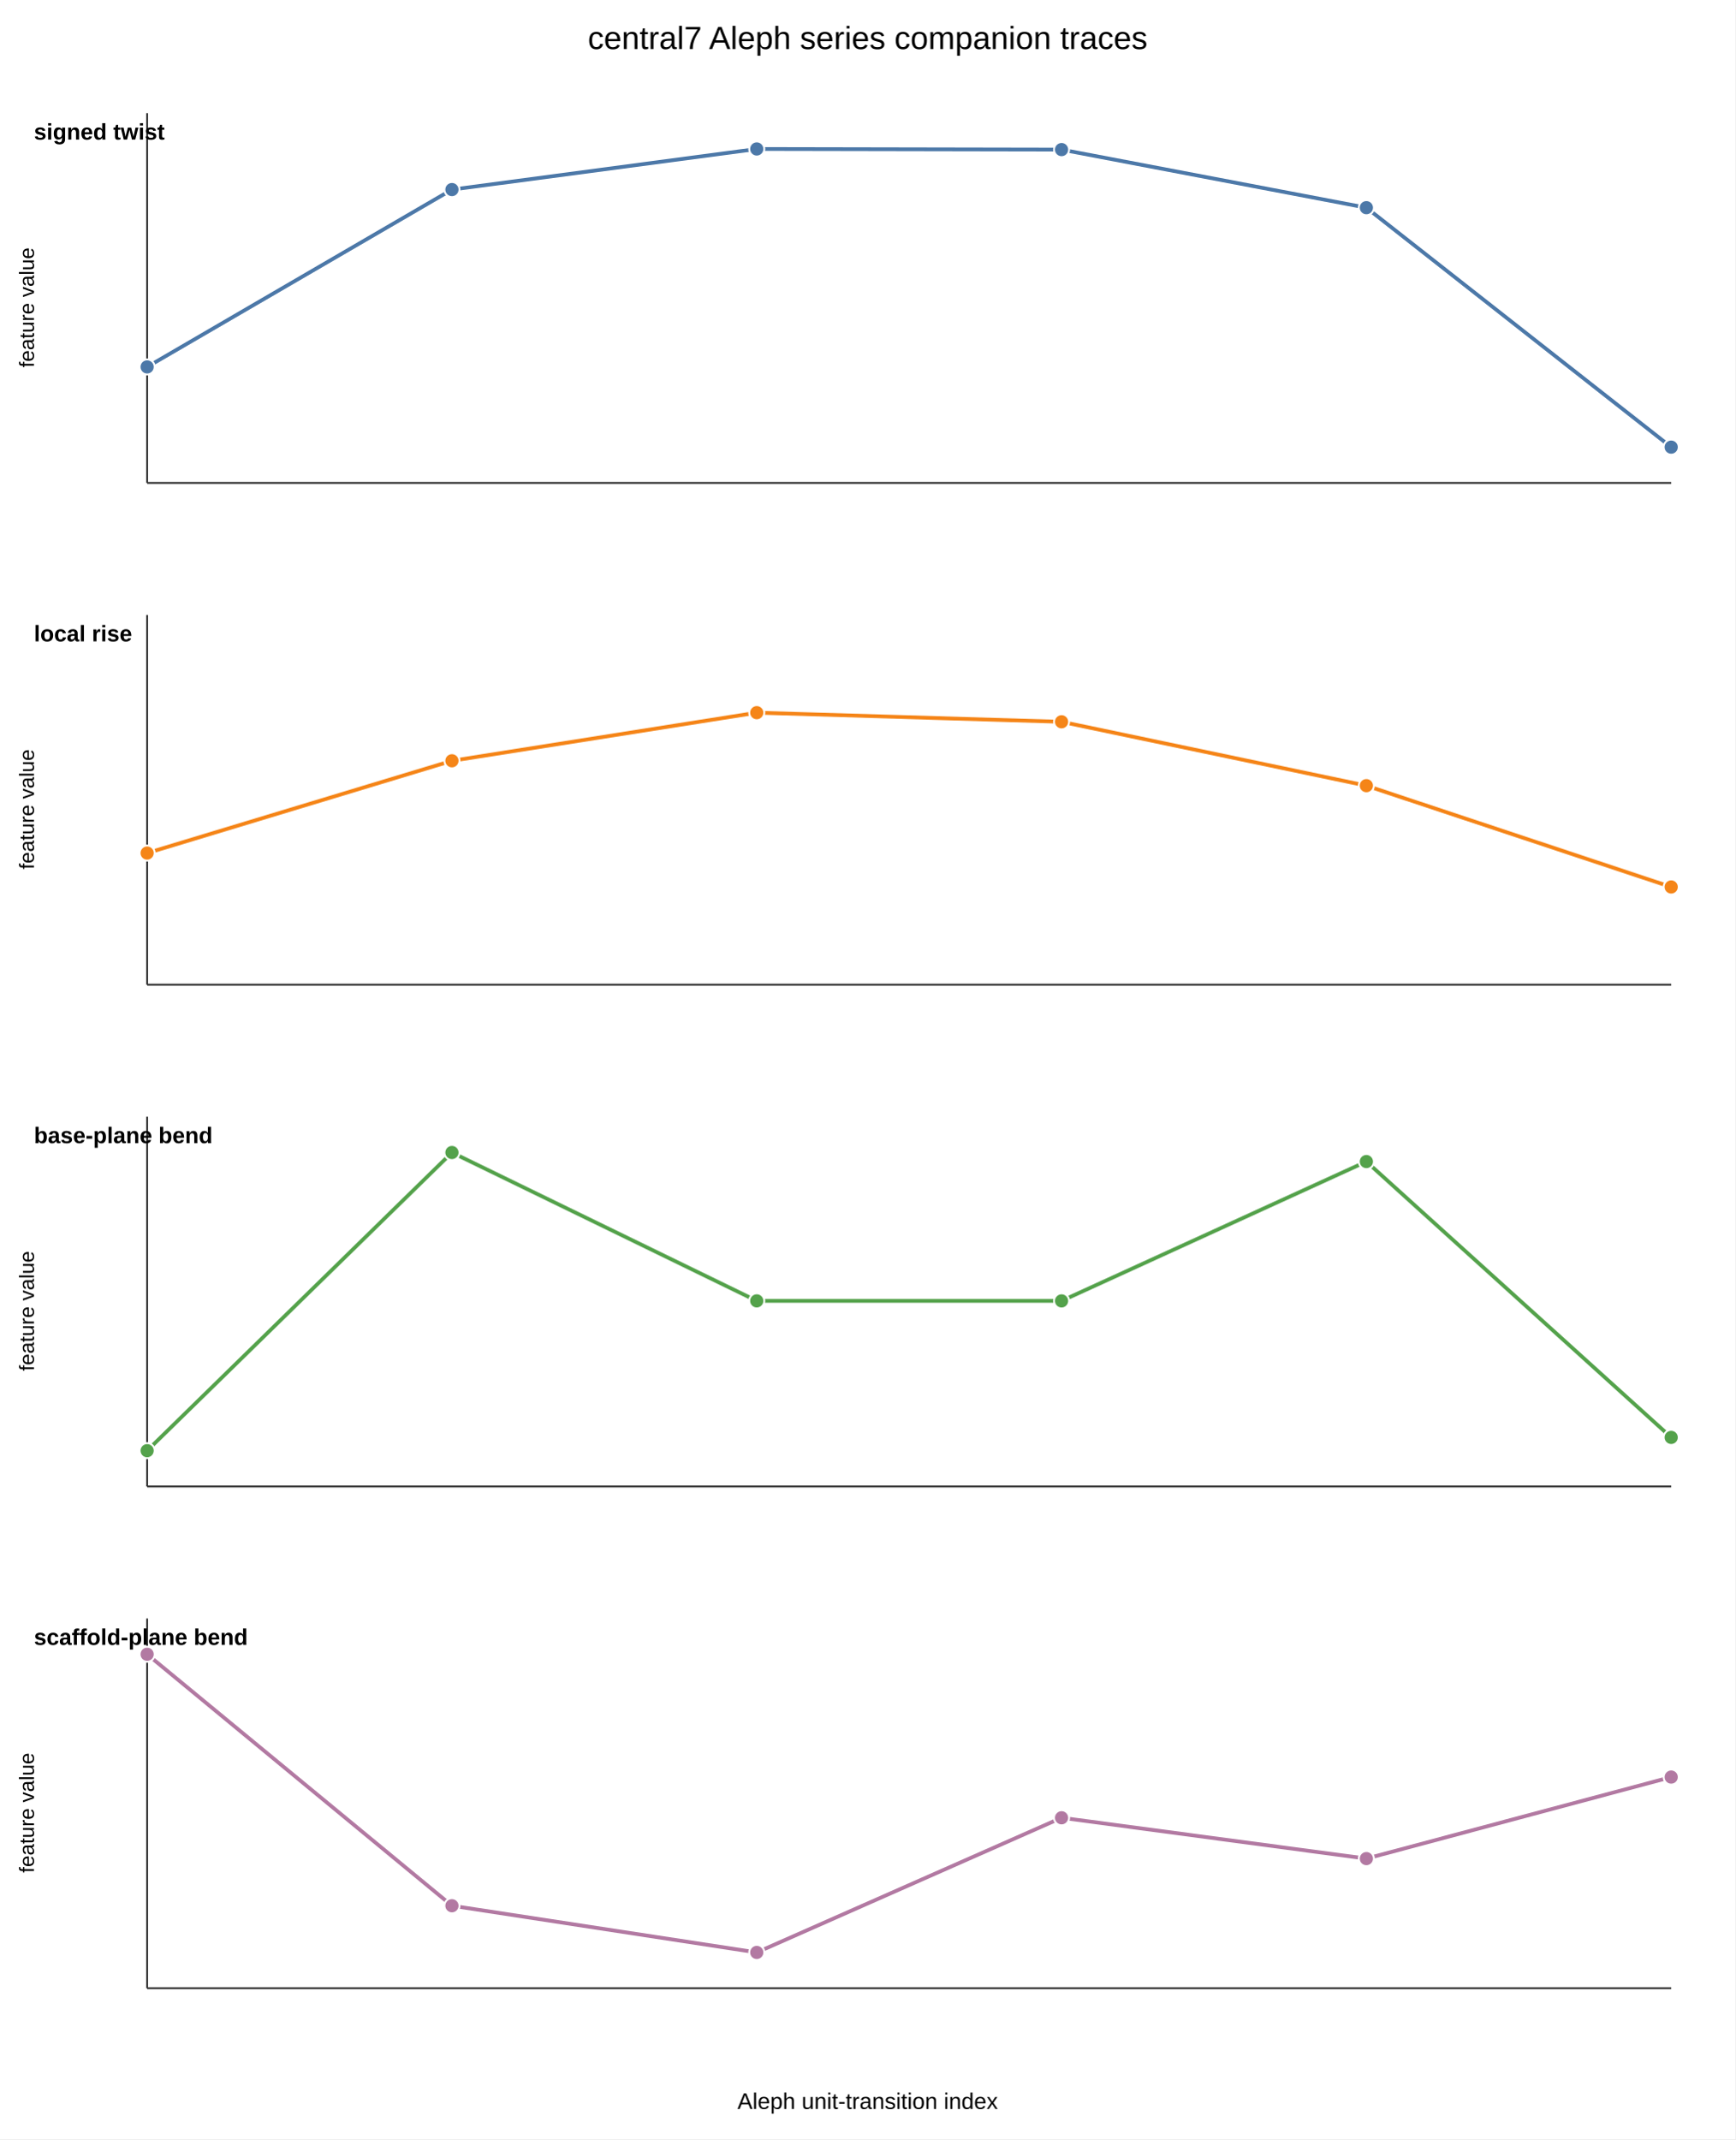
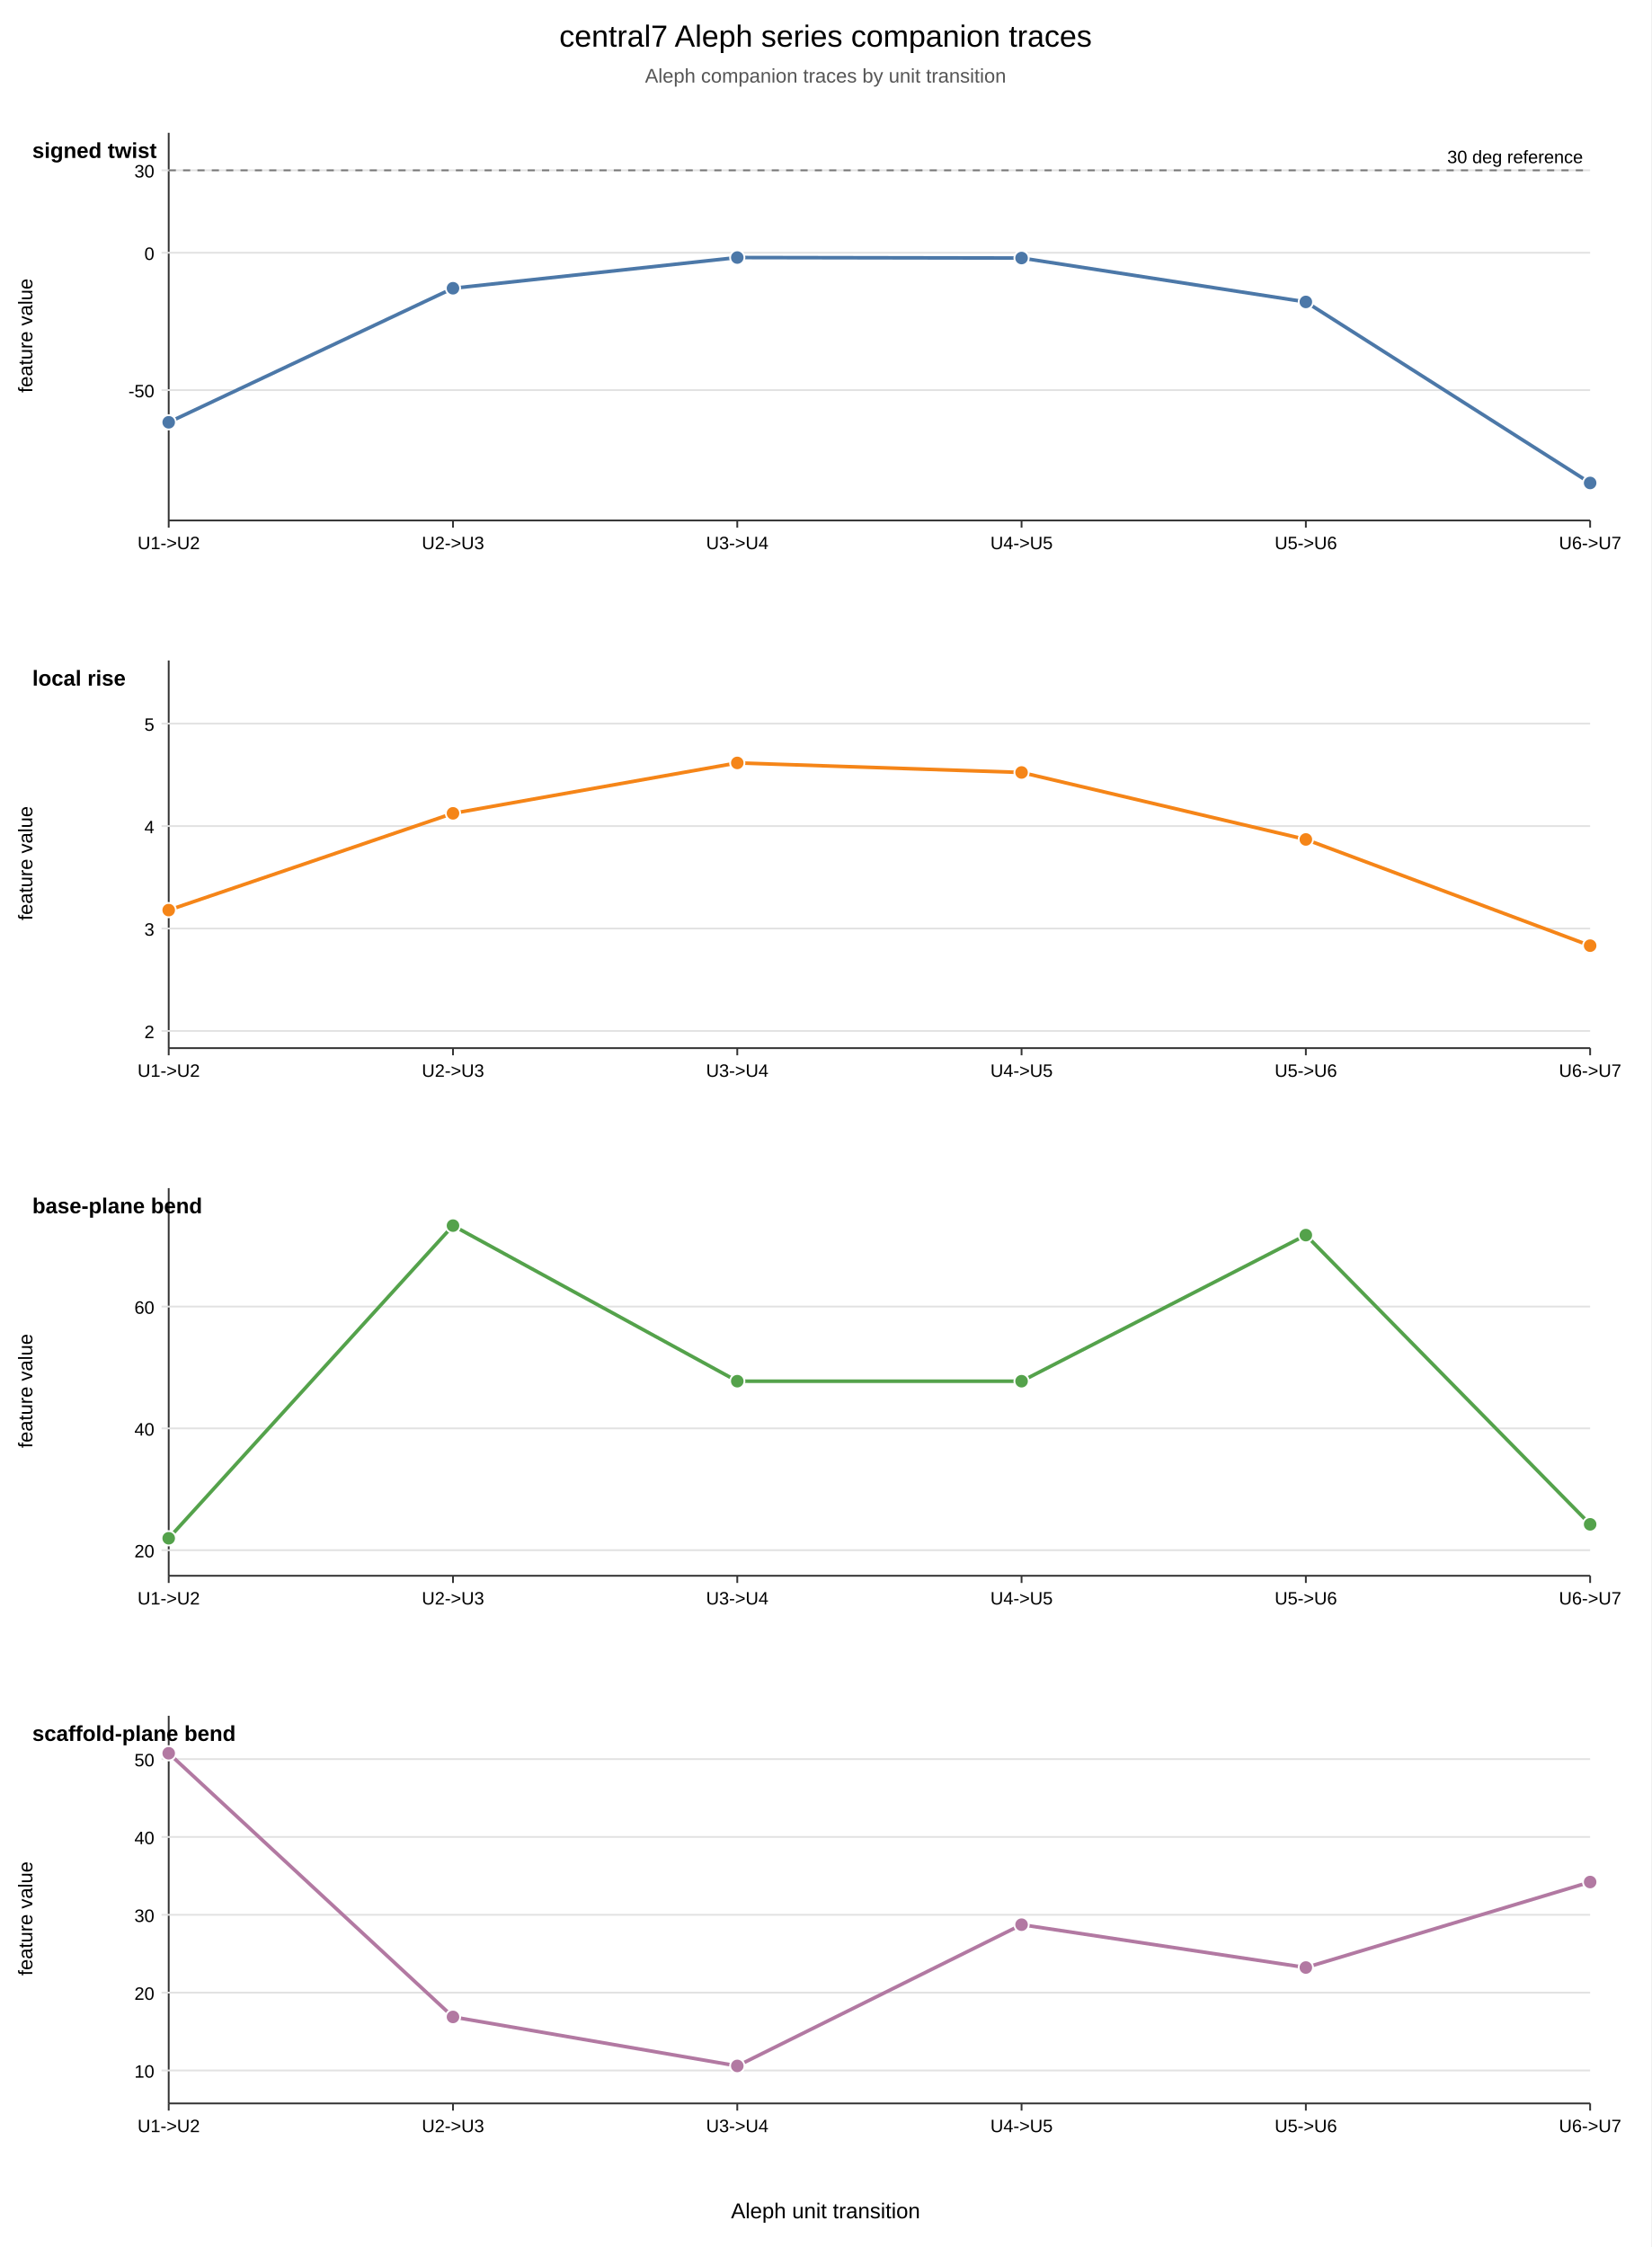
- <svg xmlns="http://www.w3.org/2000/svg" width="920" height="1134" viewBox="0 0 920 1134">
+ <svg xmlns="http://www.w3.org/2000/svg" width="920" height="1252" viewBox="0 0 920 1252">
  <rect width="100%" height="100%" fill="white" />
  <text x="460" y="26" text-anchor="middle" font-family="Arial" font-size="17">central7 Aleph series companion traces</text>
-   <line x1="78" y1="60" x2="78" y2="256" stroke="#333" />
-   <line x1="78" y1="256" x2="886" y2="256" stroke="#333" />
-   <text x="18" y="74" font-family="Arial" font-size="12" font-weight="bold">signed twist</text>
-   <polyline points="78.00,194.50 239.60,100.49 401.20,78.97 562.80,79.30 724.40,110.09 886.00,237.03" fill="none" stroke="#4c78a8" stroke-width="2" />
-   <circle cx="78.00" cy="194.50" r="4" fill="#4c78a8" stroke="white" stroke-width="1" />
-   <circle cx="239.60" cy="100.49" r="4" fill="#4c78a8" stroke="white" stroke-width="1" />
-   <circle cx="401.20" cy="78.97" r="4" fill="#4c78a8" stroke="white" stroke-width="1" />
-   <circle cx="562.80" cy="79.30" r="4" fill="#4c78a8" stroke="white" stroke-width="1" />
-   <circle cx="724.40" cy="110.09" r="4" fill="#4c78a8" stroke="white" stroke-width="1" />
-   <circle cx="886.00" cy="237.03" r="4" fill="#4c78a8" stroke="white" stroke-width="1" />
-   <text x="18" y="163" text-anchor="middle" font-family="Arial" font-size="11" transform="rotate(-90 18,163)">feature value</text>
-   <line x1="78" y1="326" x2="78" y2="522" stroke="#333" />
-   <line x1="78" y1="522" x2="886" y2="522" stroke="#333" />
-   <text x="18" y="340" font-family="Arial" font-size="12" font-weight="bold">local rise</text>
-   <polyline points="78.00,452.22 239.60,403.30 401.20,377.80 562.80,382.63 724.40,416.49 886.00,470.20" fill="none" stroke="#f58518" stroke-width="2" />
-   <circle cx="78.00" cy="452.22" r="4" fill="#f58518" stroke="white" stroke-width="1" />
-   <circle cx="239.60" cy="403.30" r="4" fill="#f58518" stroke="white" stroke-width="1" />
-   <circle cx="401.20" cy="377.80" r="4" fill="#f58518" stroke="white" stroke-width="1" />
-   <circle cx="562.80" cy="382.63" r="4" fill="#f58518" stroke="white" stroke-width="1" />
-   <circle cx="724.40" cy="416.49" r="4" fill="#f58518" stroke="white" stroke-width="1" />
-   <circle cx="886.00" cy="470.20" r="4" fill="#f58518" stroke="white" stroke-width="1" />
-   <text x="18" y="429" text-anchor="middle" font-family="Arial" font-size="11" transform="rotate(-90 18,429)">feature value</text>
-   <line x1="78" y1="592" x2="78" y2="788" stroke="#333" />
-   <line x1="78" y1="788" x2="886" y2="788" stroke="#333" />
-   <text x="18" y="606" font-family="Arial" font-size="12" font-weight="bold">base-plane bend</text>
-   <polyline points="78.00,769.03 239.60,610.97 401.20,689.62 562.80,689.63 724.40,615.77 886.00,762.00" fill="none" stroke="#54a24b" stroke-width="2" />
-   <circle cx="78.00" cy="769.03" r="4" fill="#54a24b" stroke="white" stroke-width="1" />
-   <circle cx="239.60" cy="610.97" r="4" fill="#54a24b" stroke="white" stroke-width="1" />
-   <circle cx="401.20" cy="689.62" r="4" fill="#54a24b" stroke="white" stroke-width="1" />
-   <circle cx="562.80" cy="689.63" r="4" fill="#54a24b" stroke="white" stroke-width="1" />
-   <circle cx="724.40" cy="615.77" r="4" fill="#54a24b" stroke="white" stroke-width="1" />
-   <circle cx="886.00" cy="762.00" r="4" fill="#54a24b" stroke="white" stroke-width="1" />
-   <text x="18" y="695" text-anchor="middle" font-family="Arial" font-size="11" transform="rotate(-90 18,695)">feature value</text>
-   <line x1="78" y1="858" x2="78" y2="1054" stroke="#333" />
-   <line x1="78" y1="1054" x2="886" y2="1054" stroke="#333" />
-   <text x="18" y="872" font-family="Arial" font-size="12" font-weight="bold">scaffold-plane bend</text>
-   <polyline points="78.00,876.97 239.60,1010.27 401.20,1035.03 562.80,963.64 724.40,985.29 886.00,942.06" fill="none" stroke="#b279a2" stroke-width="2" />
-   <circle cx="78.00" cy="876.97" r="4" fill="#b279a2" stroke="white" stroke-width="1" />
-   <circle cx="239.60" cy="1010.27" r="4" fill="#b279a2" stroke="white" stroke-width="1" />
-   <circle cx="401.20" cy="1035.03" r="4" fill="#b279a2" stroke="white" stroke-width="1" />
-   <circle cx="562.80" cy="963.64" r="4" fill="#b279a2" stroke="white" stroke-width="1" />
-   <circle cx="724.40" cy="985.29" r="4" fill="#b279a2" stroke="white" stroke-width="1" />
-   <circle cx="886.00" cy="942.06" r="4" fill="#b279a2" stroke="white" stroke-width="1" />
-   <text x="18" y="961" text-anchor="middle" font-family="Arial" font-size="11" transform="rotate(-90 18,961)">feature value</text>
-   <text x="460" y="1118" text-anchor="middle" font-family="Arial" font-size="12">Aleph unit-transition index</text>
+   <text x="460" y="46" text-anchor="middle" font-family="Arial" font-size="11" fill="#555">Aleph companion traces by unit transition</text>
+   <line x1="94" y1="74" x2="94" y2="290" stroke="#333" />
+   <line x1="94" y1="290" x2="886" y2="290" stroke="#333" />
+   <line x1="90" y1="217.36" x2="886" y2="217.36" stroke="#e2e2e2" />
+   <text x="86" y="221.36" text-anchor="end" font-family="Arial" font-size="10">-50</text>
+   <line x1="90" y1="140.83" x2="886" y2="140.83" stroke="#e2e2e2" />
+   <text x="86" y="144.83" text-anchor="end" font-family="Arial" font-size="10">0</text>
+   <line x1="90" y1="94.90" x2="886" y2="94.90" stroke="#e2e2e2" />
+   <text x="86" y="98.90" text-anchor="end" font-family="Arial" font-size="10">30</text>
+   <line x1="94.00" y1="290" x2="94.00" y2="294" stroke="#333" />
+   <text x="94.00" y="306" text-anchor="middle" font-family="Arial" font-size="10">U1-&gt;U2</text>
+   <line x1="252.40" y1="290" x2="252.40" y2="294" stroke="#333" />
+   <text x="252.40" y="306" text-anchor="middle" font-family="Arial" font-size="10">U2-&gt;U3</text>
+   <line x1="410.80" y1="290" x2="410.80" y2="294" stroke="#333" />
+   <text x="410.80" y="306" text-anchor="middle" font-family="Arial" font-size="10">U3-&gt;U4</text>
+   <line x1="569.20" y1="290" x2="569.20" y2="294" stroke="#333" />
+   <text x="569.20" y="306" text-anchor="middle" font-family="Arial" font-size="10">U4-&gt;U5</text>
+   <line x1="727.60" y1="290" x2="727.60" y2="294" stroke="#333" />
+   <text x="727.60" y="306" text-anchor="middle" font-family="Arial" font-size="10">U5-&gt;U6</text>
+   <line x1="886.00" y1="290" x2="886.00" y2="294" stroke="#333" />
+   <text x="886.00" y="306" text-anchor="middle" font-family="Arial" font-size="10">U6-&gt;U7</text>
+   <text x="18" y="88" font-family="Arial" font-size="12" font-weight="bold">signed twist</text>
+   <line x1="94" y1="94.90" x2="886" y2="94.90" stroke="#777" stroke-dasharray="4 4" />
+   <text x="882" y="90.90" text-anchor="end" font-family="Arial" font-size="10">30 deg reference</text>
+   <polyline points="94.00,235.30 252.40,160.61 410.80,143.50 569.20,143.77 727.60,168.23 886.00,269.10" fill="none" stroke="#4c78a8" stroke-width="2" />
+   <circle cx="94.00" cy="235.30" r="4" fill="#4c78a8" stroke="white" stroke-width="1" />
+   <circle cx="252.40" cy="160.61" r="4" fill="#4c78a8" stroke="white" stroke-width="1" />
+   <circle cx="410.80" cy="143.50" r="4" fill="#4c78a8" stroke="white" stroke-width="1" />
+   <circle cx="569.20" cy="143.77" r="4" fill="#4c78a8" stroke="white" stroke-width="1" />
+   <circle cx="727.60" cy="168.23" r="4" fill="#4c78a8" stroke="white" stroke-width="1" />
+   <circle cx="886.00" cy="269.10" r="4" fill="#4c78a8" stroke="white" stroke-width="1" />
+   <text x="18" y="187" text-anchor="middle" font-family="Arial" font-size="11" transform="rotate(-90 18,187)">feature value</text>
+   <line x1="94" y1="368" x2="94" y2="584" stroke="#333" />
+   <line x1="94" y1="584" x2="886" y2="584" stroke="#333" />
+   <line x1="90" y1="574.45" x2="886" y2="574.45" stroke="#e2e2e2" />
+   <text x="86" y="578.45" text-anchor="end" font-family="Arial" font-size="10">2</text>
+   <line x1="90" y1="517.36" x2="886" y2="517.36" stroke="#e2e2e2" />
+   <text x="86" y="521.36" text-anchor="end" font-family="Arial" font-size="10">3</text>
+   <line x1="90" y1="460.28" x2="886" y2="460.28" stroke="#e2e2e2" />
+   <text x="86" y="464.28" text-anchor="end" font-family="Arial" font-size="10">4</text>
+   <line x1="90" y1="403.19" x2="886" y2="403.19" stroke="#e2e2e2" />
+   <text x="86" y="407.19" text-anchor="end" font-family="Arial" font-size="10">5</text>
+   <line x1="94.00" y1="584" x2="94.00" y2="588" stroke="#333" />
+   <text x="94.00" y="600" text-anchor="middle" font-family="Arial" font-size="10">U1-&gt;U2</text>
+   <line x1="252.40" y1="584" x2="252.40" y2="588" stroke="#333" />
+   <text x="252.40" y="600" text-anchor="middle" font-family="Arial" font-size="10">U2-&gt;U3</text>
+   <line x1="410.80" y1="584" x2="410.80" y2="588" stroke="#333" />
+   <text x="410.80" y="600" text-anchor="middle" font-family="Arial" font-size="10">U3-&gt;U4</text>
+   <line x1="569.20" y1="584" x2="569.20" y2="588" stroke="#333" />
+   <text x="569.20" y="600" text-anchor="middle" font-family="Arial" font-size="10">U4-&gt;U5</text>
+   <line x1="727.60" y1="584" x2="727.60" y2="588" stroke="#333" />
+   <text x="727.60" y="600" text-anchor="middle" font-family="Arial" font-size="10">U5-&gt;U6</text>
+   <line x1="886.00" y1="584" x2="886.00" y2="588" stroke="#333" />
+   <text x="886.00" y="600" text-anchor="middle" font-family="Arial" font-size="10">U6-&gt;U7</text>
+   <text x="18" y="382" font-family="Arial" font-size="12" font-weight="bold">local rise</text>
+   <polyline points="94.00,507.10 252.40,453.18 410.80,425.09 569.20,430.41 727.60,467.73 886.00,526.91" fill="none" stroke="#f58518" stroke-width="2" />
+   <circle cx="94.00" cy="507.10" r="4" fill="#f58518" stroke="white" stroke-width="1" />
+   <circle cx="252.40" cy="453.18" r="4" fill="#f58518" stroke="white" stroke-width="1" />
+   <circle cx="410.80" cy="425.09" r="4" fill="#f58518" stroke="white" stroke-width="1" />
+   <circle cx="569.20" cy="430.41" r="4" fill="#f58518" stroke="white" stroke-width="1" />
+   <circle cx="727.60" cy="467.73" r="4" fill="#f58518" stroke="white" stroke-width="1" />
+   <circle cx="886.00" cy="526.91" r="4" fill="#f58518" stroke="white" stroke-width="1" />
+   <text x="18" y="481" text-anchor="middle" font-family="Arial" font-size="11" transform="rotate(-90 18,481)">feature value</text>
+   <line x1="94" y1="662" x2="94" y2="878" stroke="#333" />
+   <line x1="94" y1="878" x2="886" y2="878" stroke="#333" />
+   <line x1="90" y1="863.75" x2="886" y2="863.75" stroke="#e2e2e2" />
+   <text x="86" y="867.75" text-anchor="end" font-family="Arial" font-size="10">20</text>
+   <line x1="90" y1="795.88" x2="886" y2="795.88" stroke="#e2e2e2" />
+   <text x="86" y="799.88" text-anchor="end" font-family="Arial" font-size="10">40</text>
+   <line x1="90" y1="728.01" x2="886" y2="728.01" stroke="#e2e2e2" />
+   <text x="86" y="732.01" text-anchor="end" font-family="Arial" font-size="10">60</text>
+   <line x1="94.00" y1="878" x2="94.00" y2="882" stroke="#333" />
+   <text x="94.00" y="894" text-anchor="middle" font-family="Arial" font-size="10">U1-&gt;U2</text>
+   <line x1="252.40" y1="878" x2="252.40" y2="882" stroke="#333" />
+   <text x="252.40" y="894" text-anchor="middle" font-family="Arial" font-size="10">U2-&gt;U3</text>
+   <line x1="410.80" y1="878" x2="410.80" y2="882" stroke="#333" />
+   <text x="410.80" y="894" text-anchor="middle" font-family="Arial" font-size="10">U3-&gt;U4</text>
+   <line x1="569.20" y1="878" x2="569.20" y2="882" stroke="#333" />
+   <text x="569.20" y="894" text-anchor="middle" font-family="Arial" font-size="10">U4-&gt;U5</text>
+   <line x1="727.60" y1="878" x2="727.60" y2="882" stroke="#333" />
+   <text x="727.60" y="894" text-anchor="middle" font-family="Arial" font-size="10">U5-&gt;U6</text>
+   <line x1="886.00" y1="878" x2="886.00" y2="882" stroke="#333" />
+   <text x="886.00" y="894" text-anchor="middle" font-family="Arial" font-size="10">U6-&gt;U7</text>
+   <text x="18" y="676" font-family="Arial" font-size="12" font-weight="bold">base-plane bend</text>
+   <polyline points="94.00,857.10 252.40,682.90 410.80,769.58 569.20,769.59 727.60,688.19 886.00,849.34" fill="none" stroke="#54a24b" stroke-width="2" />
+   <circle cx="94.00" cy="857.10" r="4" fill="#54a24b" stroke="white" stroke-width="1" />
+   <circle cx="252.40" cy="682.90" r="4" fill="#54a24b" stroke="white" stroke-width="1" />
+   <circle cx="410.80" cy="769.58" r="4" fill="#54a24b" stroke="white" stroke-width="1" />
+   <circle cx="569.20" cy="769.59" r="4" fill="#54a24b" stroke="white" stroke-width="1" />
+   <circle cx="727.60" cy="688.19" r="4" fill="#54a24b" stroke="white" stroke-width="1" />
+   <circle cx="886.00" cy="849.34" r="4" fill="#54a24b" stroke="white" stroke-width="1" />
+   <text x="18" y="775" text-anchor="middle" font-family="Arial" font-size="11" transform="rotate(-90 18,775)">feature value</text>
+   <line x1="94" y1="956" x2="94" y2="1172" stroke="#333" />
+   <line x1="94" y1="1172" x2="886" y2="1172" stroke="#333" />
+   <line x1="90" y1="1153.64" x2="886" y2="1153.64" stroke="#e2e2e2" />
+   <text x="86" y="1157.64" text-anchor="end" font-family="Arial" font-size="10">10</text>
+   <line x1="90" y1="1110.27" x2="886" y2="1110.27" stroke="#e2e2e2" />
+   <text x="86" y="1114.27" text-anchor="end" font-family="Arial" font-size="10">20</text>
+   <line x1="90" y1="1066.90" x2="886" y2="1066.90" stroke="#e2e2e2" />
+   <text x="86" y="1070.90" text-anchor="end" font-family="Arial" font-size="10">30</text>
+   <line x1="90" y1="1023.53" x2="886" y2="1023.53" stroke="#e2e2e2" />
+   <text x="86" y="1027.53" text-anchor="end" font-family="Arial" font-size="10">40</text>
+   <line x1="90" y1="980.16" x2="886" y2="980.16" stroke="#e2e2e2" />
+   <text x="86" y="984.16" text-anchor="end" font-family="Arial" font-size="10">50</text>
+   <line x1="94.00" y1="1172" x2="94.00" y2="1176" stroke="#333" />
+   <text x="94.00" y="1188" text-anchor="middle" font-family="Arial" font-size="10">U1-&gt;U2</text>
+   <line x1="252.40" y1="1172" x2="252.40" y2="1176" stroke="#333" />
+   <text x="252.40" y="1188" text-anchor="middle" font-family="Arial" font-size="10">U2-&gt;U3</text>
+   <line x1="410.80" y1="1172" x2="410.80" y2="1176" stroke="#333" />
+   <text x="410.80" y="1188" text-anchor="middle" font-family="Arial" font-size="10">U3-&gt;U4</text>
+   <line x1="569.20" y1="1172" x2="569.20" y2="1176" stroke="#333" />
+   <text x="569.20" y="1188" text-anchor="middle" font-family="Arial" font-size="10">U4-&gt;U5</text>
+   <line x1="727.60" y1="1172" x2="727.60" y2="1176" stroke="#333" />
+   <text x="727.60" y="1188" text-anchor="middle" font-family="Arial" font-size="10">U5-&gt;U6</text>
+   <line x1="886.00" y1="1172" x2="886.00" y2="1176" stroke="#333" />
+   <text x="886.00" y="1188" text-anchor="middle" font-family="Arial" font-size="10">U6-&gt;U7</text>
+   <text x="18" y="970" font-family="Arial" font-size="12" font-weight="bold">scaffold-plane bend</text>
+   <polyline points="94.00,976.90 252.40,1123.81 410.80,1151.10 569.20,1072.41 727.60,1096.28 886.00,1048.64" fill="none" stroke="#b279a2" stroke-width="2" />
+   <circle cx="94.00" cy="976.90" r="4" fill="#b279a2" stroke="white" stroke-width="1" />
+   <circle cx="252.40" cy="1123.81" r="4" fill="#b279a2" stroke="white" stroke-width="1" />
+   <circle cx="410.80" cy="1151.10" r="4" fill="#b279a2" stroke="white" stroke-width="1" />
+   <circle cx="569.20" cy="1072.41" r="4" fill="#b279a2" stroke="white" stroke-width="1" />
+   <circle cx="727.60" cy="1096.28" r="4" fill="#b279a2" stroke="white" stroke-width="1" />
+   <circle cx="886.00" cy="1048.64" r="4" fill="#b279a2" stroke="white" stroke-width="1" />
+   <text x="18" y="1069" text-anchor="middle" font-family="Arial" font-size="11" transform="rotate(-90 18,1069)">feature value</text>
+   <text x="460" y="1236" text-anchor="middle" font-family="Arial" font-size="12">Aleph unit transition</text>
</svg>
